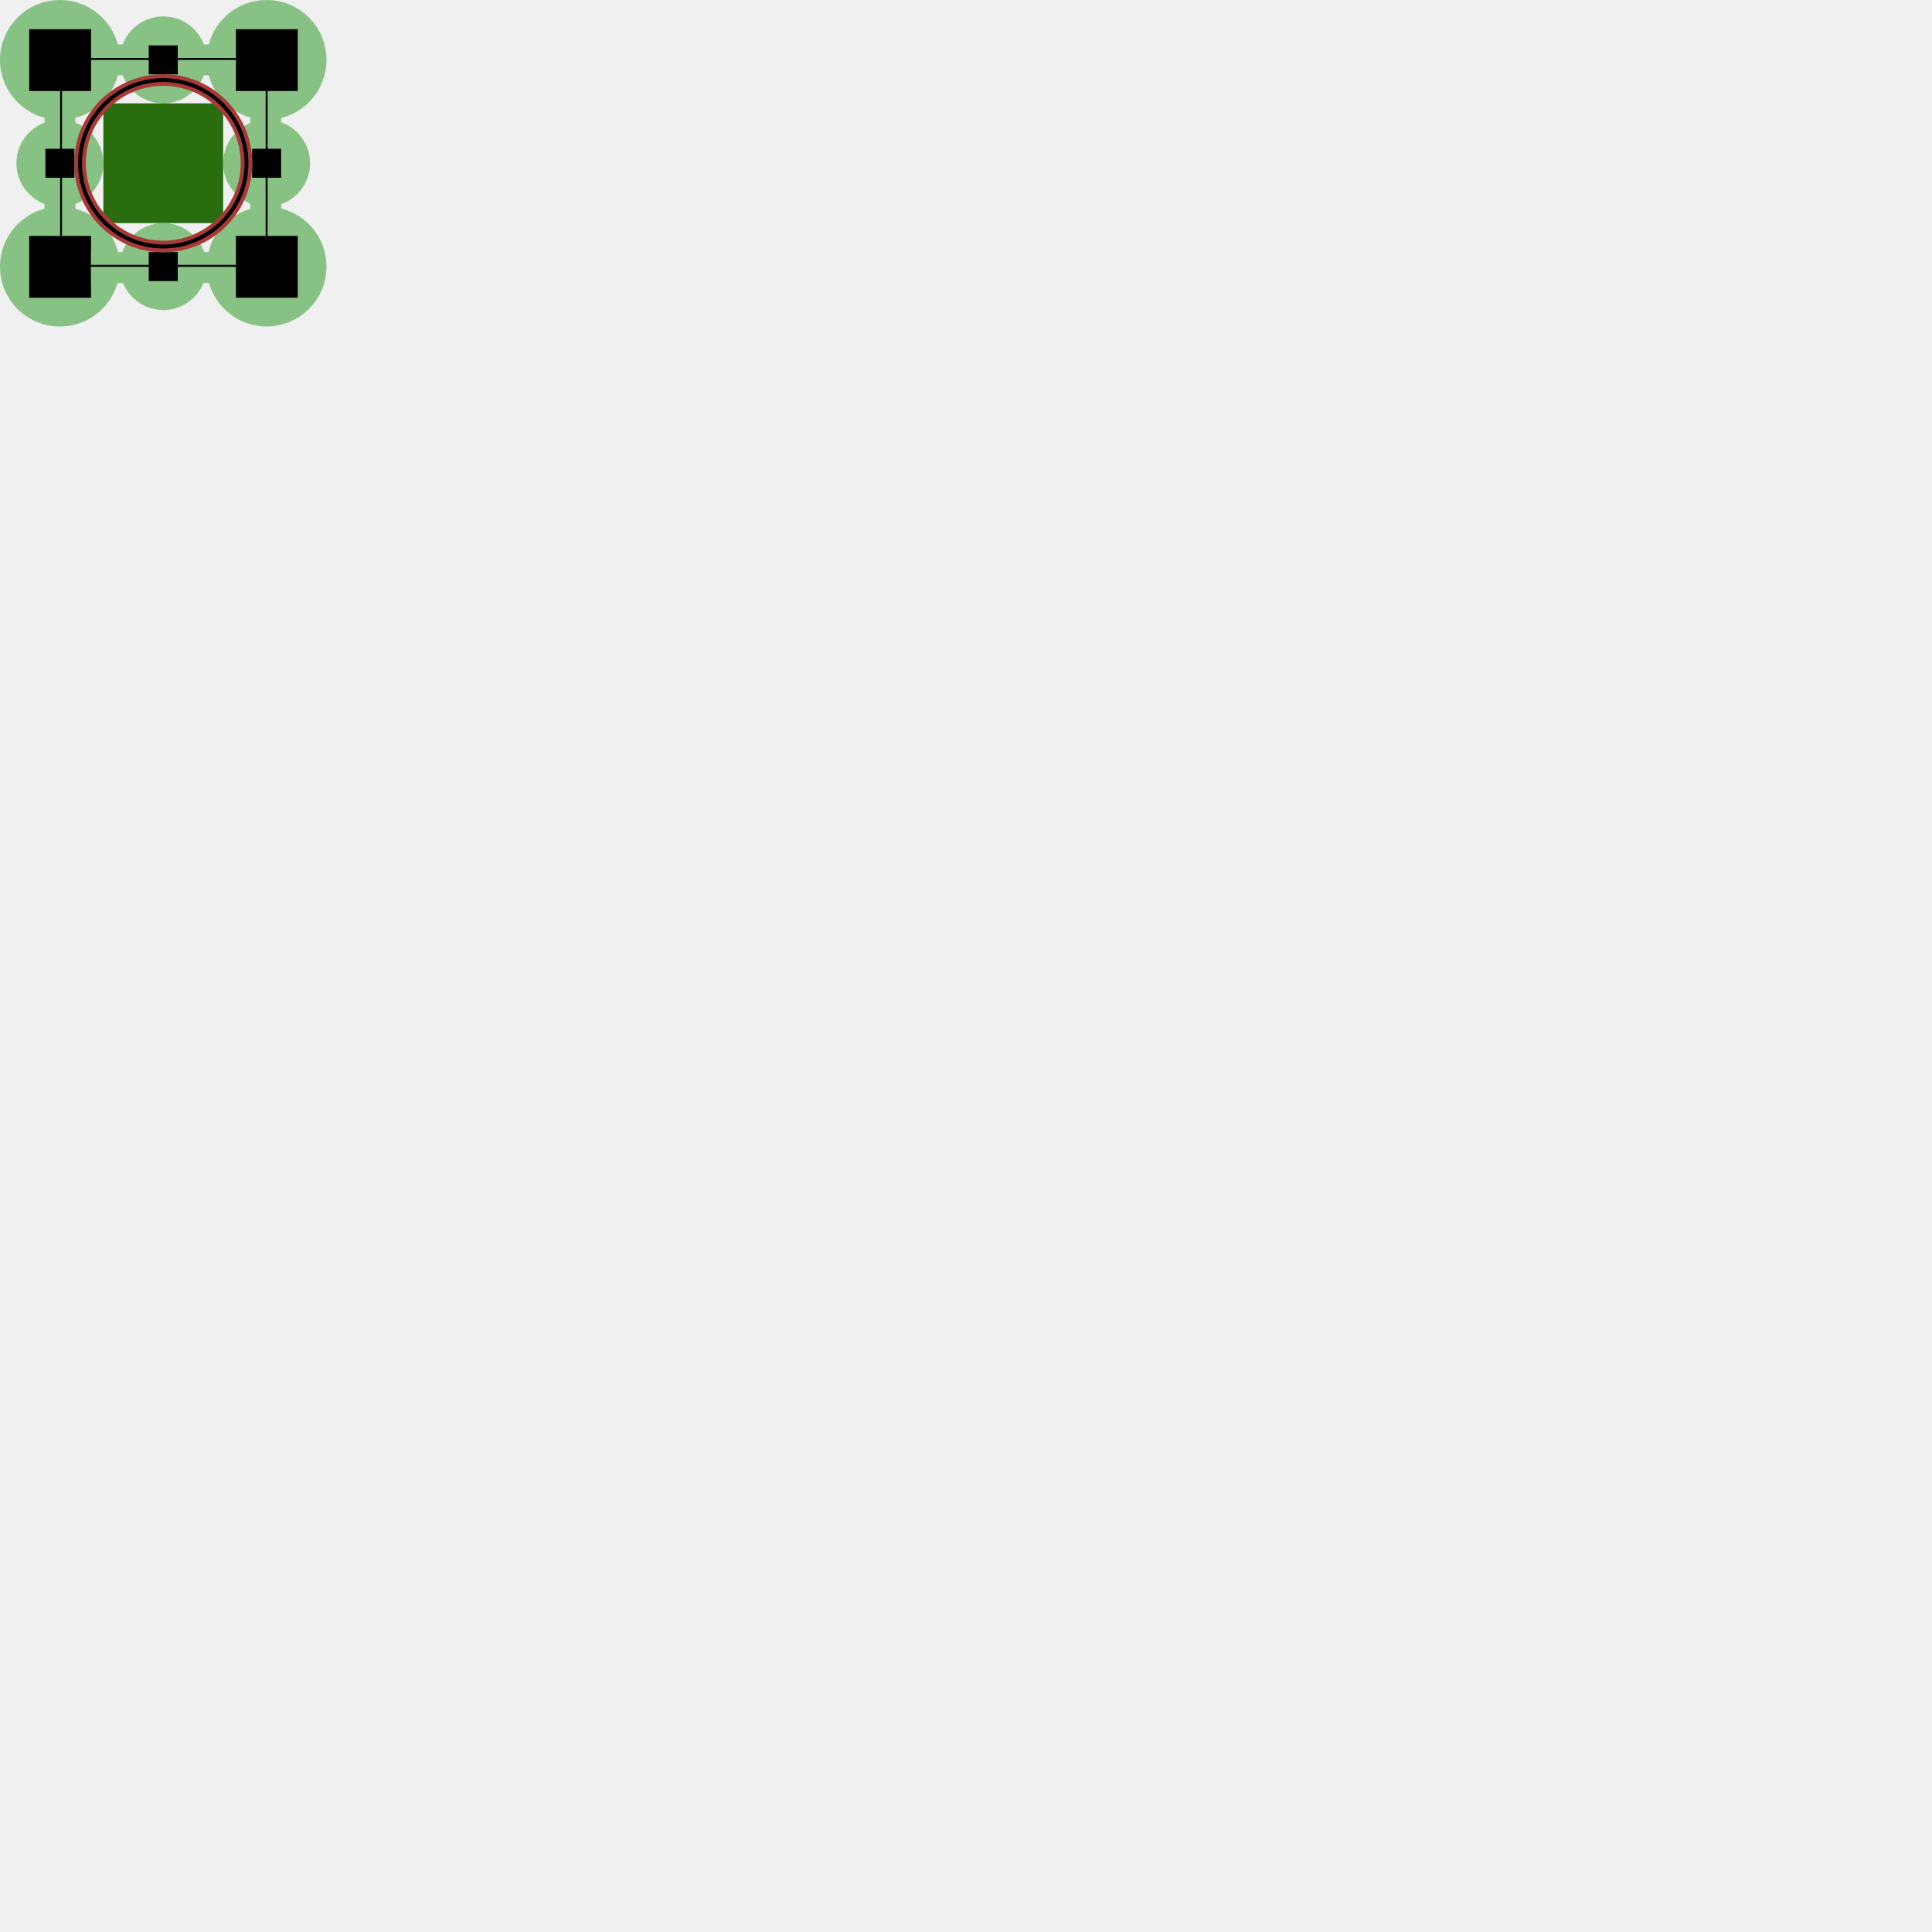
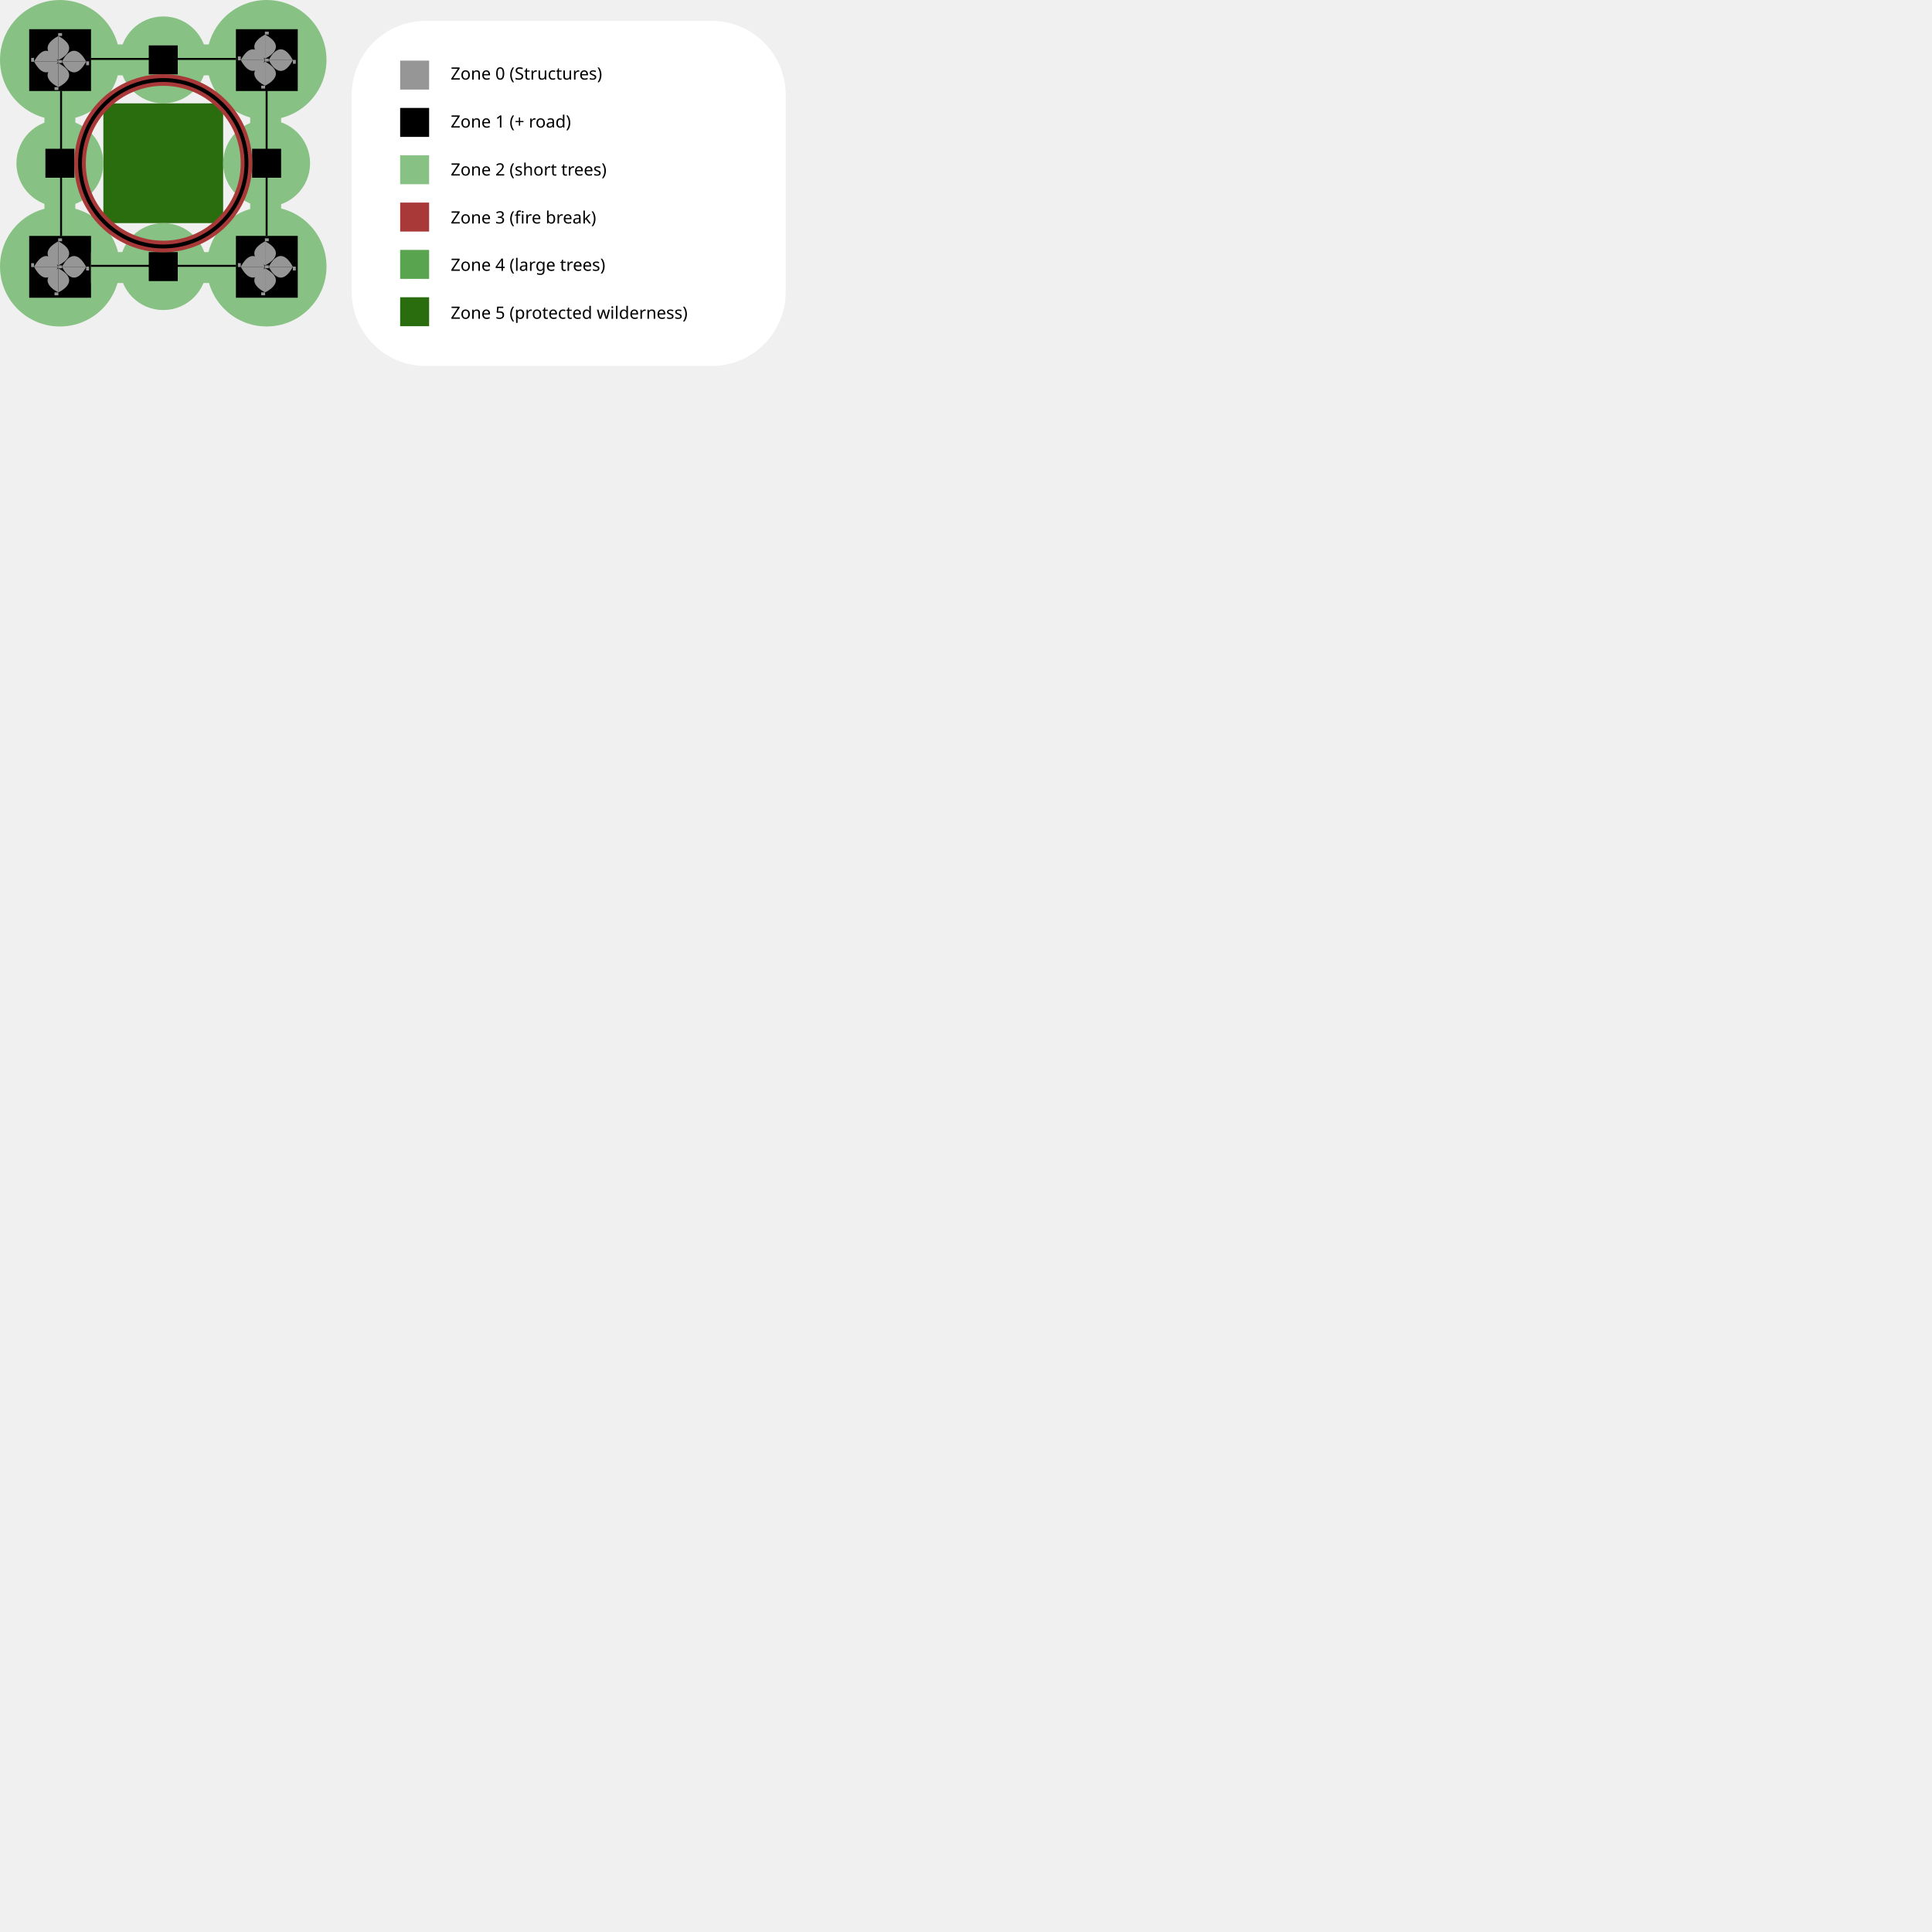
<svg xmlns="http://www.w3.org/2000/svg" width="2000cm" height="2000cm" viewBox="0 0 20000 20000" version="1.1" id="svg8">
  <defs id="defs2" />
  <g id="layer2">
    <ellipse style="fill:#87c183;fill-opacity:1;stroke:#427629;stroke-width:0.372;stroke-linecap:round;stroke-linejoin:bevel;stroke-miterlimit:3.3;paint-order:stroke fill markers" id="path856" cx="620" cy="620" rx="619.814" ry="619.814" />
    <circle style="fill:#87c183;fill-opacity:1;stroke:#427629;stroke-width:0.27;stroke-linecap:round;stroke-linejoin:bevel;stroke-miterlimit:3.3;paint-order:stroke fill markers" id="path856-6" cx="1690" cy="620" r="449.865" />
    <ellipse style="fill:#87c183;fill-opacity:1;stroke:#427629;stroke-width:0.372;stroke-linecap:round;stroke-linejoin:bevel;stroke-miterlimit:3.3;paint-order:stroke fill markers" id="path856-0" cx="620" cy="2760" rx="619.814" ry="619.814" />
    <rect style="fill:#000000;fill-opacity:1;stroke:none;stroke-width:8.794;stroke-linecap:round;stroke-linejoin:bevel;stroke-miterlimit:3.3;paint-order:stroke fill markers" id="rect851-4" width="640" height="640" x="302.237" y="2442.236" />
    <ellipse style="fill:#87c183;fill-opacity:1;stroke:#427629;stroke-width:0.372;stroke-linecap:round;stroke-linejoin:bevel;stroke-miterlimit:3.3;paint-order:stroke fill markers" id="path856-88" cx="2760" cy="2759.679" rx="619.814" ry="619.814" />
    <rect style="fill:#000000;fill-opacity:1;stroke:none;stroke-width:8.794;stroke-linecap:round;stroke-linejoin:bevel;stroke-miterlimit:3.3;paint-order:stroke fill markers" id="rect851-89" width="640" height="640" x="2442.237" y="2441.915" />
    <rect style="fill:#87c183;fill-opacity:1;stroke-width:0.333;stroke-linecap:round;stroke-linejoin:bevel;stroke-miterlimit:3.3;paint-order:stroke fill markers" id="rect1049" width="1495.527" height="320" x="942.237" y="460" />
    <rect style="fill:#87c183;fill-opacity:1;stroke-width:0.333;stroke-linecap:round;stroke-linejoin:bevel;stroke-miterlimit:3.3;paint-order:stroke fill markers" id="rect1049-0" width="1495.527" height="320" x="942.236" y="2609.679" />
    <rect style="fill:#87c183;fill-opacity:1;stroke-width:0.333;stroke-linecap:round;stroke-linejoin:bevel;stroke-miterlimit:3.3;paint-order:stroke fill markers" id="rect1049-9" width="1495.527" height="320" x="-2435.527" y="2590" transform="rotate(-90)" />
    <rect style="fill:#87c183;fill-opacity:1;stroke-width:0.333;stroke-linecap:round;stroke-linejoin:bevel;stroke-miterlimit:3.3;paint-order:stroke fill markers" id="rect1049-9-5" width="1495.527" height="320" x="-2437.763" y="460" transform="rotate(-90)" />
  </g>
  <g id="layer1">
    <rect style="fill:#000000;fill-opacity:1;stroke:none;stroke-width:8.794;stroke-linecap:round;stroke-linejoin:bevel;stroke-miterlimit:3.3;paint-order:stroke fill markers" id="rect851" width="640" height="640" x="302.237" y="302.237" />
    <rect style="fill:#000000;fill-opacity:1;stroke:none;stroke-width:4.122;stroke-linecap:round;stroke-linejoin:bevel;stroke-miterlimit:3.3;paint-order:stroke fill markers" id="rect851-8" width="300" height="300" x="1540" y="470" />
    <rect style="fill:#296d0f;fill-opacity:1;stroke:none;stroke-width:0.663;stroke-linecap:round;stroke-linejoin:bevel;stroke-miterlimit:3.3;paint-order:stroke fill markers" id="rect1044" width="1240" height="1239.679" x="1070" y="1070" />
    <ellipse style="fill:#87c183;fill-opacity:1;stroke:#427629;stroke-width:0.372;stroke-linecap:round;stroke-linejoin:bevel;stroke-miterlimit:3.3;paint-order:stroke fill markers" id="path856-4" cx="2760" cy="620" rx="619.814" ry="619.814" />
    <rect style="fill:#000000;fill-opacity:1;stroke:none;stroke-width:8.794;stroke-linecap:round;stroke-linejoin:bevel;stroke-miterlimit:3.3;paint-order:stroke fill markers" id="rect851-3" width="640" height="640" x="2442.237" y="302.237" />
    <circle style="fill:#87c183;fill-opacity:1;stroke:#427629;stroke-width:0.27;stroke-linecap:round;stroke-linejoin:bevel;stroke-miterlimit:3.3;paint-order:stroke fill markers" id="path856-6-3" cx="620" cy="1690" r="449.865" />
    <rect style="fill:#000000;fill-opacity:1;stroke:none;stroke-width:4.122;stroke-linecap:round;stroke-linejoin:bevel;stroke-miterlimit:3.3;paint-order:stroke fill markers" id="rect851-8-3" width="300" height="300" x="470" y="1540" />
    <circle style="fill:#87c183;fill-opacity:1;stroke:#427629;stroke-width:0.27;stroke-linecap:round;stroke-linejoin:bevel;stroke-miterlimit:3.3;paint-order:stroke fill markers" id="path856-6-8" cx="2760" cy="1690" r="449.865" />
    <rect style="fill:#000000;fill-opacity:1;stroke:none;stroke-width:4.122;stroke-linecap:round;stroke-linejoin:bevel;stroke-miterlimit:3.3;paint-order:stroke fill markers" id="rect851-8-6" width="300" height="300" x="2610" y="1540" />
    <circle style="fill:#87c183;fill-opacity:1;stroke:#427629;stroke-width:0.27;stroke-linecap:round;stroke-linejoin:bevel;stroke-miterlimit:3.3;paint-order:stroke fill markers" id="path856-6-7" cx="1690" cy="2759.679" r="449.865" />
    <rect style="fill:#000000;fill-opacity:1;stroke:none;stroke-width:4.122;stroke-linecap:round;stroke-linejoin:bevel;stroke-miterlimit:3.3;paint-order:stroke fill markers" id="rect851-8-7" width="300" height="300" x="1540" y="2609.679" />
    <rect style="fill:#000000;fill-opacity:1;stroke-width:0.143;stroke-linecap:round;stroke-linejoin:bevel;stroke-miterlimit:3.3;paint-order:stroke fill markers" id="rect989" width="20" height="1500" x="622.237" y="942.237" />
    <rect style="fill:#000000;fill-opacity:1;stroke-width:0.143;stroke-linecap:round;stroke-linejoin:bevel;stroke-miterlimit:3.3;paint-order:stroke fill markers" id="rect989-6" width="20" height="1500" x="2750" y="940" />
    <rect style="fill:#000000;fill-opacity:1;stroke-width:0.143;stroke-linecap:round;stroke-linejoin:bevel;stroke-miterlimit:3.3;paint-order:stroke fill markers" id="rect989-4" width="20" height="1500" x="2741.915" y="-2442.237" transform="rotate(90)" />
    <rect style="fill:#000000;fill-opacity:1;stroke-width:0.143;stroke-linecap:round;stroke-linejoin:bevel;stroke-miterlimit:3.3;paint-order:stroke fill markers" id="rect989-4-0" width="20" height="1500" x="600" y="-2440" transform="rotate(90)" />
  </g>
  <g id="layer4">
    <ellipse style="fill:none;fill-opacity:1;stroke:#a93838;stroke-width:120;stroke-linecap:round;stroke-linejoin:bevel;stroke-miterlimit:3.3;stroke-dasharray:none;stroke-opacity:1;paint-order:stroke fill markers" id="path1246-6" cx="1690" cy="1690" rx="861.658" ry="861.658" />
  </g>
  <g id="layer3">
    <ellipse style="fill:none;fill-opacity:1;stroke:#000000;stroke-width:40;stroke-linecap:round;stroke-linejoin:bevel;stroke-miterlimit:3.3;stroke-dasharray:none;stroke-opacity:1;paint-order:stroke fill markers" id="path1246-6-9" cx="1690" cy="1690" rx="861.658" ry="861.658" />
  </g>
+   <g id="layer6">
+     <g id="g2390">
+       <g id="g2064" transform="matrix(0.2645833,0,0,0.2645833,361.9998,335.3936)" style="fill:#969696;fill-opacity:1;stroke-width:0.983;stroke-miterlimit:3.3;stroke-dasharray:none">
+         <path style="fill:#969696;fill-opacity:1;stroke:#000000;stroke-width:0.983;stroke-linecap:butt;stroke-linejoin:miter;stroke-miterlimit:3.3;stroke-dasharray:none;stroke-opacity:1" d="m 916.216,1083.683 c 0,0 -949.56,-428.421 0,-943.166" id="path2013" />
+         <rect style="fill:#969696;fill-opacity:1;stroke:none;stroke-width:0.983;stroke-linecap:round;stroke-linejoin:bevel;stroke-miterlimit:3.3;stroke-dasharray:none;paint-order:stroke fill markers" id="rect2019" width="151.181" height="113.386" x="908.216" y="27.131" />
+         <path style="fill:#969696;fill-opacity:1;stroke:#000000;stroke-width:0.983;stroke-linecap:butt;stroke-linejoin:miter;stroke-miterlimit:3.3;stroke-dasharray:none;stroke-opacity:1" d="m 916.216,1083.683 c 0,0 949.56,-428.421 0,-943.166" id="path2013-7" />
+       </g>
+       <g id="g2064-7" transform="matrix(0.2645833,0,0,0.2645833,361.9379,615.058)" style="fill:#969696;fill-opacity:1;stroke-width:0.983;stroke-miterlimit:3.3;stroke-dasharray:none">
+         <path style="fill:#969696;fill-opacity:1;stroke:#000000;stroke-width:0.983;stroke-linecap:butt;stroke-linejoin:miter;stroke-miterlimit:3.3;stroke-dasharray:none;stroke-opacity:1" d="m 916.216,1083.683 c 0,0 -949.56,-428.421 0,-943.166" id="path2013-5" />
+         <rect style="fill:#969696;fill-opacity:1;stroke:none;stroke-width:0.983;stroke-linecap:round;stroke-linejoin:bevel;stroke-miterlimit:3.3;stroke-dasharray:none;paint-order:stroke fill markers" id="rect2019-4" width="151.181" height="113.386" x="908.216" y="27.131" />
+         <path style="fill:#969696;fill-opacity:1;stroke:#000000;stroke-width:0.983;stroke-linecap:butt;stroke-linejoin:miter;stroke-miterlimit:3.3;stroke-dasharray:none;stroke-opacity:1" d="m 916.216,1083.683 c 0,0 949.56,-428.421 0,-943.166" id="path2013-7-8" />
+       </g>
+       <g id="g2064-1-1" transform="matrix(0,0.2645833,-0.2645833,0,929.0795,394.8212)" style="fill:#969696;fill-opacity:1;stroke-width:0.983;stroke-miterlimit:3.3;stroke-dasharray:none">
+         <path style="fill:#969696;fill-opacity:1;stroke:#000000;stroke-width:0.983;stroke-linecap:butt;stroke-linejoin:miter;stroke-miterlimit:3.3;stroke-dasharray:none;stroke-opacity:1" d="m 916.216,1083.683 c 0,0 -949.56,-428.421 0,-943.166" id="path2013-2-0" />
+         <rect style="fill:#969696;fill-opacity:1;stroke:none;stroke-width:0.983;stroke-linecap:round;stroke-linejoin:bevel;stroke-miterlimit:3.3;stroke-dasharray:none;paint-order:stroke fill markers" id="rect2019-8-5" width="151.181" height="113.386" x="908.216" y="27.131" />
+         <path style="fill:#969696;fill-opacity:1;stroke:#000000;stroke-width:0.983;stroke-linecap:butt;stroke-linejoin:miter;stroke-miterlimit:3.3;stroke-dasharray:none;stroke-opacity:1" d="m 916.216,1083.683 c 0,0 949.56,-428.421 0,-943.166" id="path2013-7-9-1" />
+       </g>
+       <g id="g2064-4" transform="matrix(0,-0.2645833,0.2645833,0,315.3936,879.6519)" style="fill:#969696;fill-opacity:1;stroke-width:0.983;stroke-miterlimit:3.3;stroke-dasharray:none">
+         <path style="fill:#969696;fill-opacity:1;stroke:#000000;stroke-width:0.983;stroke-linecap:butt;stroke-linejoin:miter;stroke-miterlimit:3.3;stroke-dasharray:none;stroke-opacity:1" d="m 916.216,1083.683 c 0,0 -949.56,-428.421 0,-943.166" id="path2013-72" />
+         <rect style="fill:#969696;fill-opacity:1;stroke:none;stroke-width:0.983;stroke-linecap:round;stroke-linejoin:bevel;stroke-miterlimit:3.3;stroke-dasharray:none;paint-order:stroke fill markers" id="rect2019-40" width="151.181" height="113.386" x="908.216" y="27.131" />
+         <path style="fill:#969696;fill-opacity:1;stroke:#000000;stroke-width:0.983;stroke-linecap:butt;stroke-linejoin:miter;stroke-miterlimit:3.3;stroke-dasharray:none;stroke-opacity:1" d="m 916.216,1083.683 c 0,0 949.56,-428.421 0,-943.166" id="path2013-7-6" />
+       </g>
+       <rect style="fill:#969696;fill-opacity:1;stroke:none;stroke-width:217.697;stroke-linecap:round;stroke-linejoin:bevel;stroke-miterlimit:3.3;paint-order:stroke fill markers" id="rect2019-8" width="40" height="30" x="564.291" y="901.901" />
+     </g>
+     <g id="g2390-3" transform="translate(2.7265625e-5,2125)">
+       <g id="g2064-1" transform="matrix(0.2645833,0,0,0.2645833,361.9998,335.3936)" style="fill:#969696;fill-opacity:1;stroke-width:0.983;stroke-miterlimit:3.3;stroke-dasharray:none">
+         <path style="fill:#969696;fill-opacity:1;stroke:#000000;stroke-width:0.983;stroke-linecap:butt;stroke-linejoin:miter;stroke-miterlimit:3.3;stroke-dasharray:none;stroke-opacity:1" d="m 916.216,1083.683 c 0,0 -949.56,-428.421 0,-943.166" id="path2013-1" />
+         <rect style="fill:#969696;fill-opacity:1;stroke:none;stroke-width:0.983;stroke-linecap:round;stroke-linejoin:bevel;stroke-miterlimit:3.3;stroke-dasharray:none;paint-order:stroke fill markers" id="rect2019-0" width="151.181" height="113.386" x="908.216" y="27.131" />
+         <path style="fill:#969696;fill-opacity:1;stroke:#000000;stroke-width:0.983;stroke-linecap:butt;stroke-linejoin:miter;stroke-miterlimit:3.3;stroke-dasharray:none;stroke-opacity:1" d="m 916.216,1083.683 c 0,0 949.56,-428.421 0,-943.166" id="path2013-7-3" />
+       </g>
+       <g id="g2064-7-4" transform="matrix(0.2645833,0,0,0.2645833,361.9379,615.058)" style="fill:#969696;fill-opacity:1;stroke-width:0.983;stroke-miterlimit:3.3;stroke-dasharray:none">
+         <path style="fill:#969696;fill-opacity:1;stroke:#000000;stroke-width:0.983;stroke-linecap:butt;stroke-linejoin:miter;stroke-miterlimit:3.3;stroke-dasharray:none;stroke-opacity:1" d="m 916.216,1083.683 c 0,0 -949.56,-428.421 0,-943.166" id="path2013-5-0" />
+         <rect style="fill:#969696;fill-opacity:1;stroke:none;stroke-width:0.983;stroke-linecap:round;stroke-linejoin:bevel;stroke-miterlimit:3.3;stroke-dasharray:none;paint-order:stroke fill markers" id="rect2019-4-3" width="151.181" height="113.386" x="908.216" y="27.131" />
+         <path style="fill:#969696;fill-opacity:1;stroke:#000000;stroke-width:0.983;stroke-linecap:butt;stroke-linejoin:miter;stroke-miterlimit:3.3;stroke-dasharray:none;stroke-opacity:1" d="m 916.216,1083.683 c 0,0 949.56,-428.421 0,-943.166" id="path2013-7-8-9" />
+       </g>
+       <g id="g2064-1-1-1" transform="matrix(0,0.2645833,-0.2645833,0,929.0795,394.8212)" style="fill:#969696;fill-opacity:1;stroke-width:0.983;stroke-miterlimit:3.3;stroke-dasharray:none">
+         <path style="fill:#969696;fill-opacity:1;stroke:#000000;stroke-width:0.983;stroke-linecap:butt;stroke-linejoin:miter;stroke-miterlimit:3.3;stroke-dasharray:none;stroke-opacity:1" d="m 916.216,1083.683 c 0,0 -949.56,-428.421 0,-943.166" id="path2013-2-0-9" />
+         <rect style="fill:#969696;fill-opacity:1;stroke:none;stroke-width:0.983;stroke-linecap:round;stroke-linejoin:bevel;stroke-miterlimit:3.3;stroke-dasharray:none;paint-order:stroke fill markers" id="rect2019-8-5-6" width="151.181" height="113.386" x="908.216" y="27.131" />
+         <path style="fill:#969696;fill-opacity:1;stroke:#000000;stroke-width:0.983;stroke-linecap:butt;stroke-linejoin:miter;stroke-miterlimit:3.3;stroke-dasharray:none;stroke-opacity:1" d="m 916.216,1083.683 c 0,0 949.56,-428.421 0,-943.166" id="path2013-7-9-1-9" />
+       </g>
+       <g id="g2064-4-3" transform="matrix(0,-0.2645833,0.2645833,0,315.3936,879.6519)" style="fill:#969696;fill-opacity:1;stroke-width:0.983;stroke-miterlimit:3.3;stroke-dasharray:none">
+         <path style="fill:#969696;fill-opacity:1;stroke:#000000;stroke-width:0.983;stroke-linecap:butt;stroke-linejoin:miter;stroke-miterlimit:3.3;stroke-dasharray:none;stroke-opacity:1" d="m 916.216,1083.683 c 0,0 -949.56,-428.421 0,-943.166" id="path2013-72-3" />
+         <rect style="fill:#969696;fill-opacity:1;stroke:none;stroke-width:0.983;stroke-linecap:round;stroke-linejoin:bevel;stroke-miterlimit:3.3;stroke-dasharray:none;paint-order:stroke fill markers" id="rect2019-40-8" width="151.181" height="113.386" x="908.216" y="27.131" />
+         <path style="fill:#969696;fill-opacity:1;stroke:#000000;stroke-width:0.983;stroke-linecap:butt;stroke-linejoin:miter;stroke-miterlimit:3.3;stroke-dasharray:none;stroke-opacity:1" d="m 916.216,1083.683 c 0,0 949.56,-428.421 0,-943.166" id="path2013-7-6-0" />
+       </g>
+       <rect style="fill:#969696;fill-opacity:1;stroke:none;stroke-width:217.697;stroke-linecap:round;stroke-linejoin:bevel;stroke-miterlimit:3.3;paint-order:stroke fill markers" id="rect2019-8-56" width="40" height="30" x="564.291" y="901.901" />
+     </g>
+     <g id="g2390-6" transform="translate(2140,2124.678)">
+       <g id="g2064-40" transform="matrix(0.2645833,0,0,0.2645833,361.9998,335.3936)" style="fill:#969696;fill-opacity:1;stroke-width:0.983;stroke-miterlimit:3.3;stroke-dasharray:none">
+         <path style="fill:#969696;fill-opacity:1;stroke:#000000;stroke-width:0.983;stroke-linecap:butt;stroke-linejoin:miter;stroke-miterlimit:3.3;stroke-dasharray:none;stroke-opacity:1" d="m 916.216,1083.683 c 0,0 -949.56,-428.421 0,-943.166" id="path2013-0" />
+         <rect style="fill:#969696;fill-opacity:1;stroke:none;stroke-width:0.983;stroke-linecap:round;stroke-linejoin:bevel;stroke-miterlimit:3.3;stroke-dasharray:none;paint-order:stroke fill markers" id="rect2019-46" width="151.181" height="113.386" x="908.216" y="27.131" />
+         <path style="fill:#969696;fill-opacity:1;stroke:#000000;stroke-width:0.983;stroke-linecap:butt;stroke-linejoin:miter;stroke-miterlimit:3.3;stroke-dasharray:none;stroke-opacity:1" d="m 916.216,1083.683 c 0,0 949.56,-428.421 0,-943.166" id="path2013-7-2" />
+       </g>
+       <g id="g2064-7-6" transform="matrix(0.2645833,0,0,0.2645833,361.9379,615.058)" style="fill:#969696;fill-opacity:1;stroke-width:0.983;stroke-miterlimit:3.3;stroke-dasharray:none">
+         <path style="fill:#969696;fill-opacity:1;stroke:#000000;stroke-width:0.983;stroke-linecap:butt;stroke-linejoin:miter;stroke-miterlimit:3.3;stroke-dasharray:none;stroke-opacity:1" d="m 916.216,1083.683 c 0,0 -949.56,-428.421 0,-943.166" id="path2013-5-7" />
+         <rect style="fill:#969696;fill-opacity:1;stroke:none;stroke-width:0.983;stroke-linecap:round;stroke-linejoin:bevel;stroke-miterlimit:3.3;stroke-dasharray:none;paint-order:stroke fill markers" id="rect2019-4-5" width="151.181" height="113.386" x="908.216" y="27.131" />
+         <path style="fill:#969696;fill-opacity:1;stroke:#000000;stroke-width:0.983;stroke-linecap:butt;stroke-linejoin:miter;stroke-miterlimit:3.3;stroke-dasharray:none;stroke-opacity:1" d="m 916.216,1083.683 c 0,0 949.56,-428.421 0,-943.166" id="path2013-7-8-6" />
+       </g>
+       <g id="g2064-1-1-9" transform="matrix(0,0.2645833,-0.2645833,0,929.0795,394.8212)" style="fill:#969696;fill-opacity:1;stroke-width:0.983;stroke-miterlimit:3.3;stroke-dasharray:none">
+         <path style="fill:#969696;fill-opacity:1;stroke:#000000;stroke-width:0.983;stroke-linecap:butt;stroke-linejoin:miter;stroke-miterlimit:3.3;stroke-dasharray:none;stroke-opacity:1" d="m 916.216,1083.683 c 0,0 -949.56,-428.421 0,-943.166" id="path2013-2-0-8" />
+         <rect style="fill:#969696;fill-opacity:1;stroke:none;stroke-width:0.983;stroke-linecap:round;stroke-linejoin:bevel;stroke-miterlimit:3.3;stroke-dasharray:none;paint-order:stroke fill markers" id="rect2019-8-5-7" width="151.181" height="113.386" x="908.216" y="27.131" />
+         <path style="fill:#969696;fill-opacity:1;stroke:#000000;stroke-width:0.983;stroke-linecap:butt;stroke-linejoin:miter;stroke-miterlimit:3.3;stroke-dasharray:none;stroke-opacity:1" d="m 916.216,1083.683 c 0,0 949.56,-428.421 0,-943.166" id="path2013-7-9-1-2" />
+       </g>
+       <g id="g2064-4-8" transform="matrix(0,-0.2645833,0.2645833,0,315.3936,879.6519)" style="fill:#969696;fill-opacity:1;stroke-width:0.983;stroke-miterlimit:3.3;stroke-dasharray:none">
+         <path style="fill:#969696;fill-opacity:1;stroke:#000000;stroke-width:0.983;stroke-linecap:butt;stroke-linejoin:miter;stroke-miterlimit:3.3;stroke-dasharray:none;stroke-opacity:1" d="m 916.216,1083.683 c 0,0 -949.56,-428.421 0,-943.166" id="path2013-72-2" />
+         <rect style="fill:#969696;fill-opacity:1;stroke:none;stroke-width:0.983;stroke-linecap:round;stroke-linejoin:bevel;stroke-miterlimit:3.3;stroke-dasharray:none;paint-order:stroke fill markers" id="rect2019-40-9" width="151.181" height="113.386" x="908.216" y="27.131" />
+         <path style="fill:#969696;fill-opacity:1;stroke:#000000;stroke-width:0.983;stroke-linecap:butt;stroke-linejoin:miter;stroke-miterlimit:3.3;stroke-dasharray:none;stroke-opacity:1" d="m 916.216,1083.683 c 0,0 949.56,-428.421 0,-943.166" id="path2013-7-6-9" />
+       </g>
+       <rect style="fill:#969696;fill-opacity:1;stroke:none;stroke-width:217.697;stroke-linecap:round;stroke-linejoin:bevel;stroke-miterlimit:3.3;paint-order:stroke fill markers" id="rect2019-8-6" width="40" height="30" x="564.291" y="901.901" />
+     </g>
+     <g id="g2390-0" transform="translate(2140,-14.99996)">
+       <g id="g2064-2" transform="matrix(0.2645833,0,0,0.2645833,361.9998,335.3936)" style="fill:#969696;fill-opacity:1;stroke-width:0.983;stroke-miterlimit:3.3;stroke-dasharray:none">
+         <path style="fill:#969696;fill-opacity:1;stroke:#000000;stroke-width:0.983;stroke-linecap:butt;stroke-linejoin:miter;stroke-miterlimit:3.3;stroke-dasharray:none;stroke-opacity:1" d="m 916.216,1083.683 c 0,0 -949.56,-428.421 0,-943.166" id="path2013-76" />
+         <rect style="fill:#969696;fill-opacity:1;stroke:none;stroke-width:0.983;stroke-linecap:round;stroke-linejoin:bevel;stroke-miterlimit:3.3;stroke-dasharray:none;paint-order:stroke fill markers" id="rect2019-1" width="151.181" height="113.386" x="908.216" y="27.131" />
+         <path style="fill:#969696;fill-opacity:1;stroke:#000000;stroke-width:0.983;stroke-linecap:butt;stroke-linejoin:miter;stroke-miterlimit:3.3;stroke-dasharray:none;stroke-opacity:1" d="m 916.216,1083.683 c 0,0 949.56,-428.421 0,-943.166" id="path2013-7-32" />
+       </g>
+       <g id="g2064-7-1" transform="matrix(0.2645833,0,0,0.2645833,361.9379,615.058)" style="fill:#969696;fill-opacity:1;stroke-width:0.983;stroke-miterlimit:3.3;stroke-dasharray:none">
+         <path style="fill:#969696;fill-opacity:1;stroke:#000000;stroke-width:0.983;stroke-linecap:butt;stroke-linejoin:miter;stroke-miterlimit:3.3;stroke-dasharray:none;stroke-opacity:1" d="m 916.216,1083.683 c 0,0 -949.56,-428.421 0,-943.166" id="path2013-5-5" />
+         <rect style="fill:#969696;fill-opacity:1;stroke:none;stroke-width:0.983;stroke-linecap:round;stroke-linejoin:bevel;stroke-miterlimit:3.3;stroke-dasharray:none;paint-order:stroke fill markers" id="rect2019-4-9" width="151.181" height="113.386" x="908.216" y="27.131" />
+         <path style="fill:#969696;fill-opacity:1;stroke:#000000;stroke-width:0.983;stroke-linecap:butt;stroke-linejoin:miter;stroke-miterlimit:3.3;stroke-dasharray:none;stroke-opacity:1" d="m 916.216,1083.683 c 0,0 949.56,-428.421 0,-943.166" id="path2013-7-8-91" />
+       </g>
+       <g id="g2064-1-1-4" transform="matrix(0,0.2645833,-0.2645833,0,929.0795,394.8212)" style="fill:#969696;fill-opacity:1;stroke-width:0.983;stroke-miterlimit:3.3;stroke-dasharray:none">
+         <path style="fill:#969696;fill-opacity:1;stroke:#000000;stroke-width:0.983;stroke-linecap:butt;stroke-linejoin:miter;stroke-miterlimit:3.3;stroke-dasharray:none;stroke-opacity:1" d="m 916.216,1083.683 c 0,0 -949.56,-428.421 0,-943.166" id="path2013-2-0-91" />
+         <rect style="fill:#969696;fill-opacity:1;stroke:none;stroke-width:0.983;stroke-linecap:round;stroke-linejoin:bevel;stroke-miterlimit:3.3;stroke-dasharray:none;paint-order:stroke fill markers" id="rect2019-8-5-0" width="151.181" height="113.386" x="908.216" y="27.131" />
+         <path style="fill:#969696;fill-opacity:1;stroke:#000000;stroke-width:0.983;stroke-linecap:butt;stroke-linejoin:miter;stroke-miterlimit:3.3;stroke-dasharray:none;stroke-opacity:1" d="m 916.216,1083.683 c 0,0 949.56,-428.421 0,-943.166" id="path2013-7-9-1-7" />
+       </g>
+       <g id="g2064-4-5" transform="matrix(0,-0.2645833,0.2645833,0,315.3936,879.6519)" style="fill:#969696;fill-opacity:1;stroke-width:0.983;stroke-miterlimit:3.3;stroke-dasharray:none">
+         <path style="fill:#969696;fill-opacity:1;stroke:#000000;stroke-width:0.983;stroke-linecap:butt;stroke-linejoin:miter;stroke-miterlimit:3.3;stroke-dasharray:none;stroke-opacity:1" d="m 916.216,1083.683 c 0,0 -949.56,-428.421 0,-943.166" id="path2013-72-8" />
+         <rect style="fill:#969696;fill-opacity:1;stroke:none;stroke-width:0.983;stroke-linecap:round;stroke-linejoin:bevel;stroke-miterlimit:3.3;stroke-dasharray:none;paint-order:stroke fill markers" id="rect2019-40-7" width="151.181" height="113.386" x="908.216" y="27.131" />
+         <path style="fill:#969696;fill-opacity:1;stroke:#000000;stroke-width:0.983;stroke-linecap:butt;stroke-linejoin:miter;stroke-miterlimit:3.3;stroke-dasharray:none;stroke-opacity:1" d="m 916.216,1083.683 c 0,0 949.56,-428.421 0,-943.166" id="path2013-7-6-04" />
+       </g>
+       <rect style="fill:#969696;fill-opacity:1;stroke:none;stroke-width:217.697;stroke-linecap:round;stroke-linejoin:bevel;stroke-miterlimit:3.3;paint-order:stroke fill markers" id="rect2019-8-8" width="40" height="30" x="564.291" y="901.901" />
+     </g>
+   </g>
+   <g id="layer7">
+     <text xml:space="preserve" style="font-style:normal;font-weight:normal;font-size:10.583px;line-height:1.25;font-family:sans-serif;fill:#000000;fill-opacity:1;stroke:none;stroke-width:0.265" x="5958.774" y="1627.671" id="text2755">
+       <tspan id="tspan2753" x="5958.774" y="1627.671" style="stroke-width:0.265">t</tspan>
+     </text>
+     <g id="g2876" transform="translate(-3786.666,-65.20979)">
+       <rect style="fill:#ffffff;fill-opacity:1;stroke:#a93838;stroke-width:0.163;stroke-linecap:round;stroke-linejoin:bevel;stroke-miterlimit:3.3;stroke-dasharray:none;stroke-opacity:1;paint-order:stroke fill markers" id="rect2699" width="4492.908" height="3573.42" x="7427.406" y="280.62" ry="767.297" />
+       <g id="g2853">
+         <rect style="fill:#969696;fill-opacity:1;stroke:#000000;stroke-width:0.193;stroke-linecap:round;stroke-linejoin:bevel;stroke-miterlimit:3.3;stroke-dasharray:none;stroke-opacity:1;paint-order:stroke fill markers" id="rect2600" width="299.807" height="299.807" x="7929.013" y="692.595" />
+         <rect style="fill:#000000;fill-opacity:1;stroke:#000000;stroke-width:0.193;stroke-linecap:round;stroke-linejoin:bevel;stroke-miterlimit:3.3;stroke-dasharray:none;stroke-opacity:1;paint-order:stroke fill markers" id="rect2600-0" width="299.807" height="299.807" x="7929.013" y="1182.528" />
+         <rect style="fill:#87c183;fill-opacity:1;stroke:#000000;stroke-width:0.193;stroke-linecap:round;stroke-linejoin:bevel;stroke-miterlimit:3.3;stroke-dasharray:none;stroke-opacity:1;paint-order:stroke fill markers" id="rect2600-4" width="299.807" height="299.807" x="7929.013" y="1672.46" />
+         <rect style="fill:#a93838;fill-opacity:1;stroke:#a93838;stroke-width:0.19;stroke-linecap:round;stroke-linejoin:bevel;stroke-miterlimit:3.3;stroke-dasharray:none;stroke-opacity:1;paint-order:stroke fill markers" id="rect2600-2" width="299.807" height="299.807" x="7929.013" y="2162.392" />
+         <rect style="fill:#58a44f;fill-opacity:1;stroke:#000000;stroke-width:0.193;stroke-linecap:round;stroke-linejoin:bevel;stroke-miterlimit:3.3;stroke-dasharray:none;stroke-opacity:1;paint-order:stroke fill markers" id="rect2600-9" width="299.807" height="299.807" x="7929.013" y="2652.324" />
+         <rect style="fill:#296d0f;fill-opacity:1;stroke:#000000;stroke-width:0.193;stroke-linecap:round;stroke-linejoin:bevel;stroke-miterlimit:3.3;stroke-dasharray:none;stroke-opacity:1;paint-order:stroke fill markers" id="rect2600-6" width="299.807" height="299.807" x="7929.013" y="3142.257" />
+       </g>
+       <g id="g2845">
+         <text xml:space="preserve" style="font-style:normal;font-variant:normal;font-weight:normal;font-stretch:normal;font-size:176.389px;line-height:1.25;font-family:sans-serif;-inkscape-font-specification:'sans-serif, Normal';font-variant-ligatures:normal;font-variant-caps:normal;font-variant-numeric:normal;font-variant-east-asian:normal;fill:#000000;fill-opacity:1;stroke:none;stroke-width:0.265" x="8452.382" y="889.268" id="text2703">
+           <tspan id="tspan2701" x="8452.382" y="889.268" style="font-style:normal;font-variant:normal;font-weight:normal;font-stretch:normal;font-size:176.389px;font-family:sans-serif;-inkscape-font-specification:'sans-serif, Normal';font-variant-ligatures:normal;font-variant-caps:normal;font-variant-numeric:normal;font-variant-east-asian:normal;fill:#000000;fill-opacity:1;stroke-width:0.265">Zone 0 (Structures)</tspan>
+         </text>
+         <text xml:space="preserve" style="font-style:normal;font-variant:normal;font-weight:normal;font-stretch:normal;font-size:176.389px;line-height:1.25;font-family:sans-serif;-inkscape-font-specification:'sans-serif, Normal';font-variant-ligatures:normal;font-variant-caps:normal;font-variant-numeric:normal;font-variant-east-asian:normal;fill:#000000;fill-opacity:1;stroke:none;stroke-width:0.265" x="8452.382" y="1385.908" id="text2703-0">
+           <tspan id="tspan2701-4" x="8452.382" y="1385.908" style="font-style:normal;font-variant:normal;font-weight:normal;font-stretch:normal;font-size:176.389px;font-family:sans-serif;-inkscape-font-specification:'sans-serif, Normal';font-variant-ligatures:normal;font-variant-caps:normal;font-variant-numeric:normal;font-variant-east-asian:normal;fill:#000000;fill-opacity:1;stroke-width:0.265">Zone 1 (+ road)</tspan>
+         </text>
+         <text xml:space="preserve" style="font-style:normal;font-variant:normal;font-weight:normal;font-stretch:normal;font-size:176.389px;line-height:1.25;font-family:sans-serif;-inkscape-font-specification:'sans-serif, Normal';font-variant-ligatures:normal;font-variant-caps:normal;font-variant-numeric:normal;font-variant-east-asian:normal;fill:#000000;fill-opacity:1;stroke:none;stroke-width:0.265" x="8452.382" y="1882.462" id="text2703-0-2">
+           <tspan id="tspan2701-4-2" x="8452.382" y="1882.462" style="font-style:normal;font-variant:normal;font-weight:normal;font-stretch:normal;font-size:176.389px;font-family:sans-serif;-inkscape-font-specification:'sans-serif, Normal';font-variant-ligatures:normal;font-variant-caps:normal;font-variant-numeric:normal;font-variant-east-asian:normal;fill:#000000;fill-opacity:1;stroke-width:0.265">Zone 2 (short trees)</tspan>
+         </text>
+         <text xml:space="preserve" style="font-style:normal;font-variant:normal;font-weight:normal;font-stretch:normal;font-size:176.389px;line-height:1.25;font-family:sans-serif;-inkscape-font-specification:'sans-serif, Normal';font-variant-ligatures:normal;font-variant-caps:normal;font-variant-numeric:normal;font-variant-east-asian:normal;fill:#000000;fill-opacity:1;stroke:none;stroke-width:0.265" x="8452.382" y="2868.85" id="text2703-0-2-2">
+           <tspan id="tspan2701-4-2-0" x="8452.382" y="2868.85" style="font-style:normal;font-variant:normal;font-weight:normal;font-stretch:normal;font-size:176.389px;font-family:sans-serif;-inkscape-font-specification:'sans-serif, Normal';font-variant-ligatures:normal;font-variant-caps:normal;font-variant-numeric:normal;font-variant-east-asian:normal;fill:#000000;fill-opacity:1;stroke-width:0.265">Zone 4 (large trees)</tspan>
+         </text>
+         <text xml:space="preserve" style="font-style:normal;font-variant:normal;font-weight:normal;font-stretch:normal;font-size:176.389px;line-height:1.25;font-family:sans-serif;-inkscape-font-specification:'sans-serif, Normal';font-variant-ligatures:normal;font-variant-caps:normal;font-variant-numeric:normal;font-variant-east-asian:normal;fill:#000000;fill-opacity:1;stroke:none;stroke-width:0.265" x="8452.382" y="2379.015" id="text2703-0-2-2-5">
+           <tspan id="tspan2701-4-2-0-5" x="8452.382" y="2379.015" style="font-style:normal;font-variant:normal;font-weight:normal;font-stretch:normal;font-size:176.389px;font-family:sans-serif;-inkscape-font-specification:'sans-serif, Normal';font-variant-ligatures:normal;font-variant-caps:normal;font-variant-numeric:normal;font-variant-east-asian:normal;fill:#000000;fill-opacity:1;stroke-width:0.265">Zone 3 (fire break)</tspan>
+         </text>
+         <text xml:space="preserve" style="font-style:normal;font-variant:normal;font-weight:normal;font-stretch:normal;font-size:176.389px;line-height:1.25;font-family:sans-serif;-inkscape-font-specification:'sans-serif, Normal';font-variant-ligatures:normal;font-variant-caps:normal;font-variant-numeric:normal;font-variant-east-asian:normal;fill:#000000;fill-opacity:1;stroke:none;stroke-width:0.265" x="8452.382" y="3365.405" id="text2703-0-2-2-2">
+           <tspan id="tspan2701-4-2-0-9" x="8452.382" y="3365.405" style="font-style:normal;font-variant:normal;font-weight:normal;font-stretch:normal;font-size:176.389px;font-family:sans-serif;-inkscape-font-specification:'sans-serif, Normal';font-variant-ligatures:normal;font-variant-caps:normal;font-variant-numeric:normal;font-variant-east-asian:normal;fill:#000000;fill-opacity:1;stroke-width:0.265">Zone 5 (protected wilderness)</tspan>
+         </text>
+       </g>
+     </g>
+   </g>
</svg>
